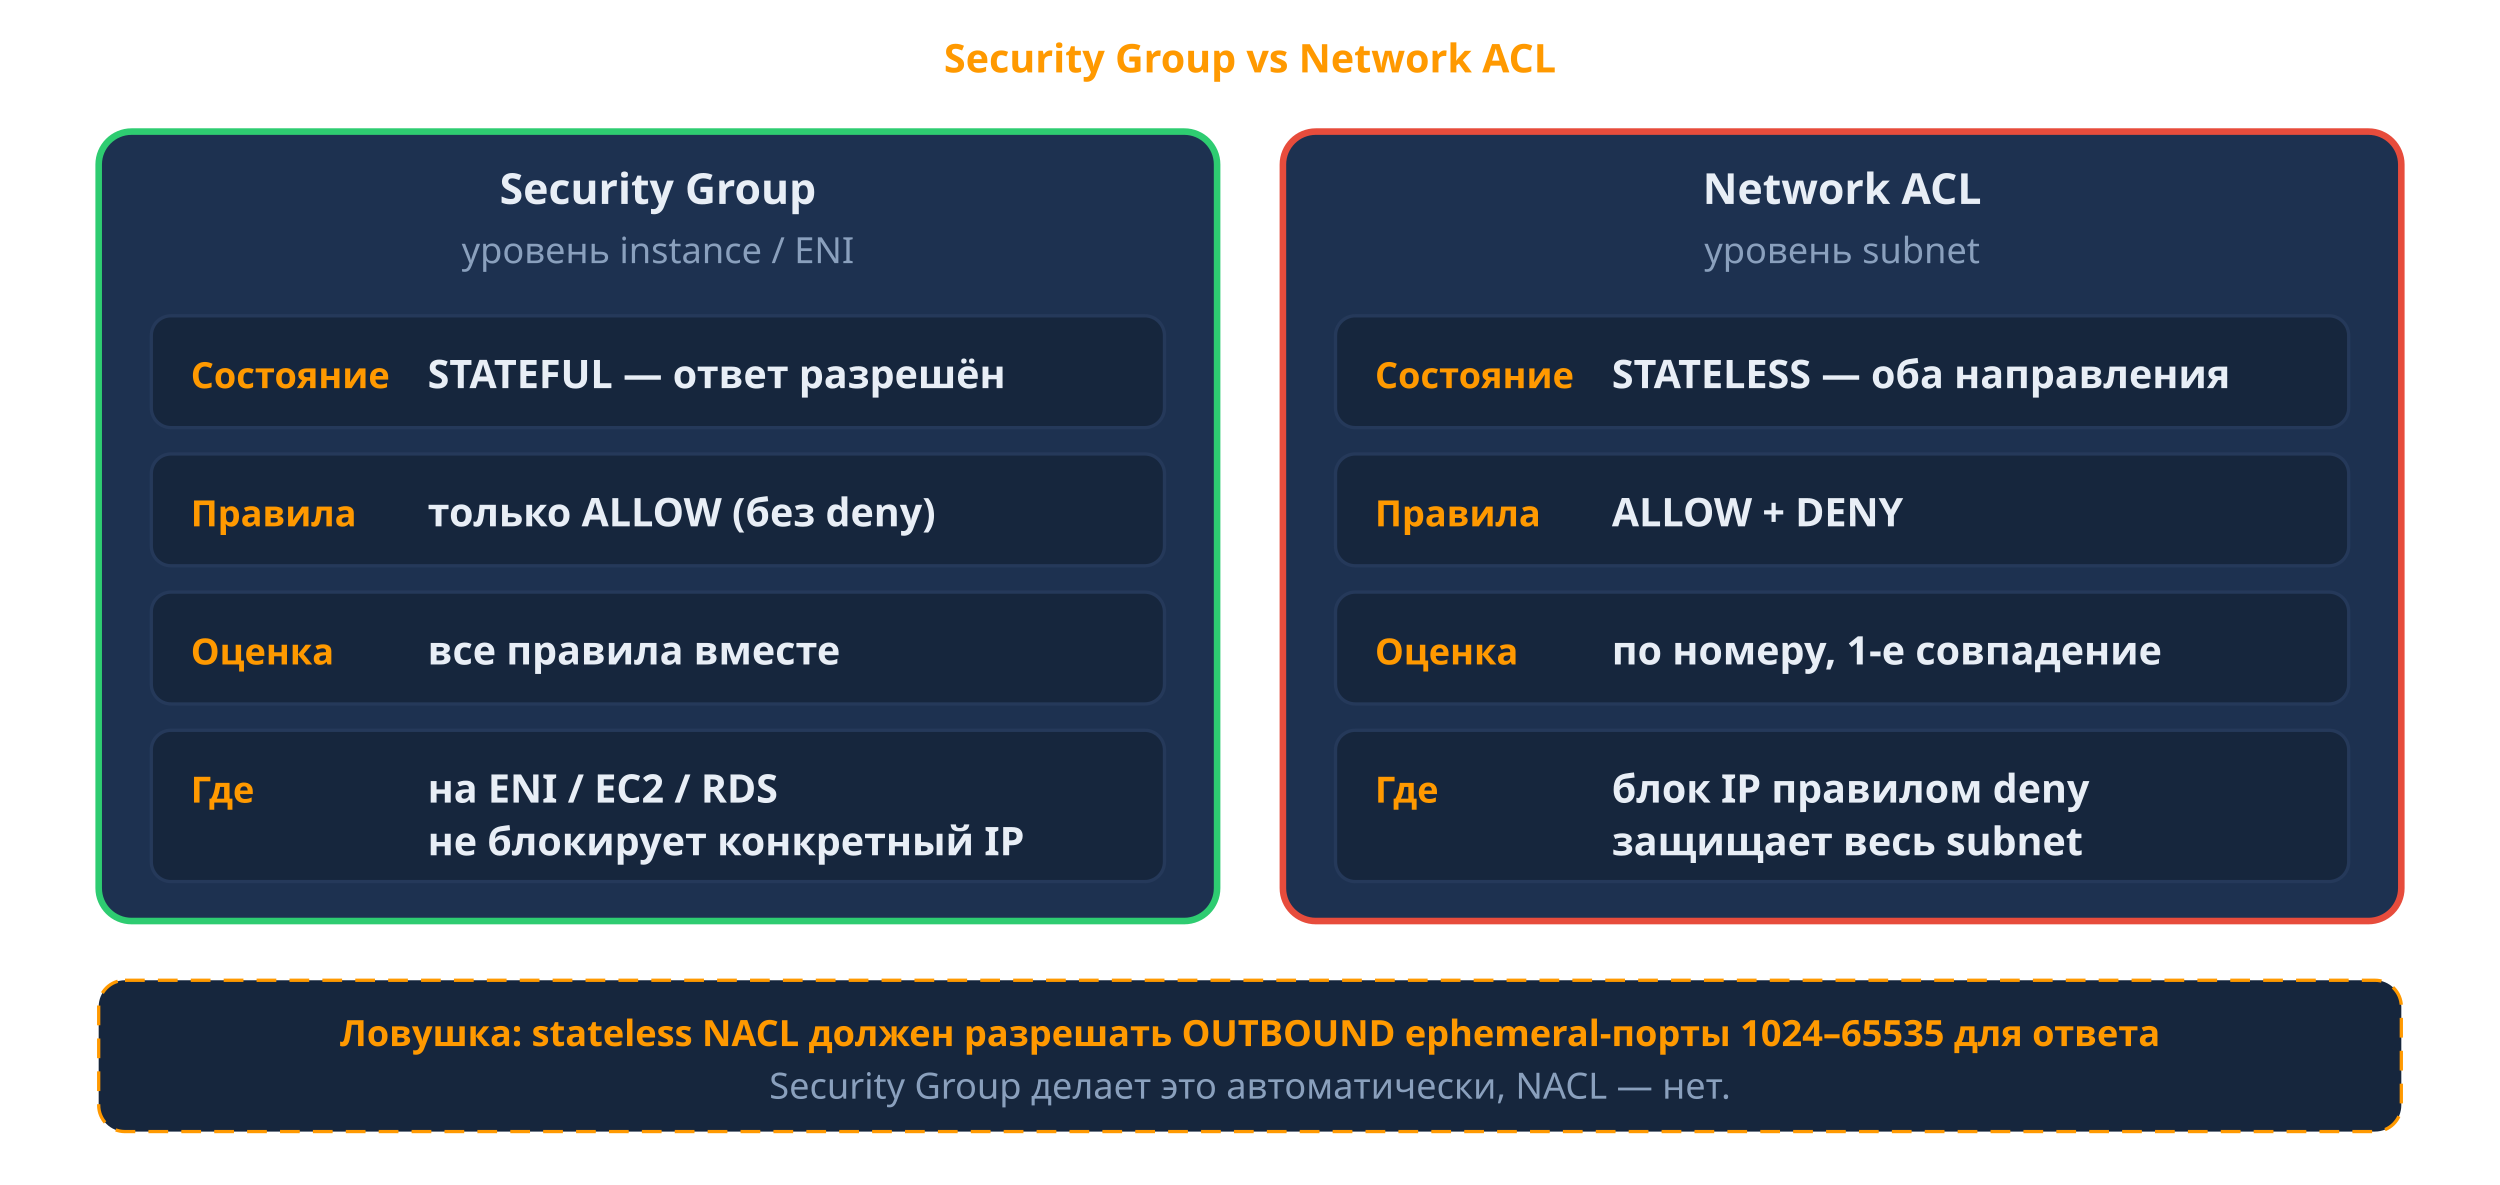
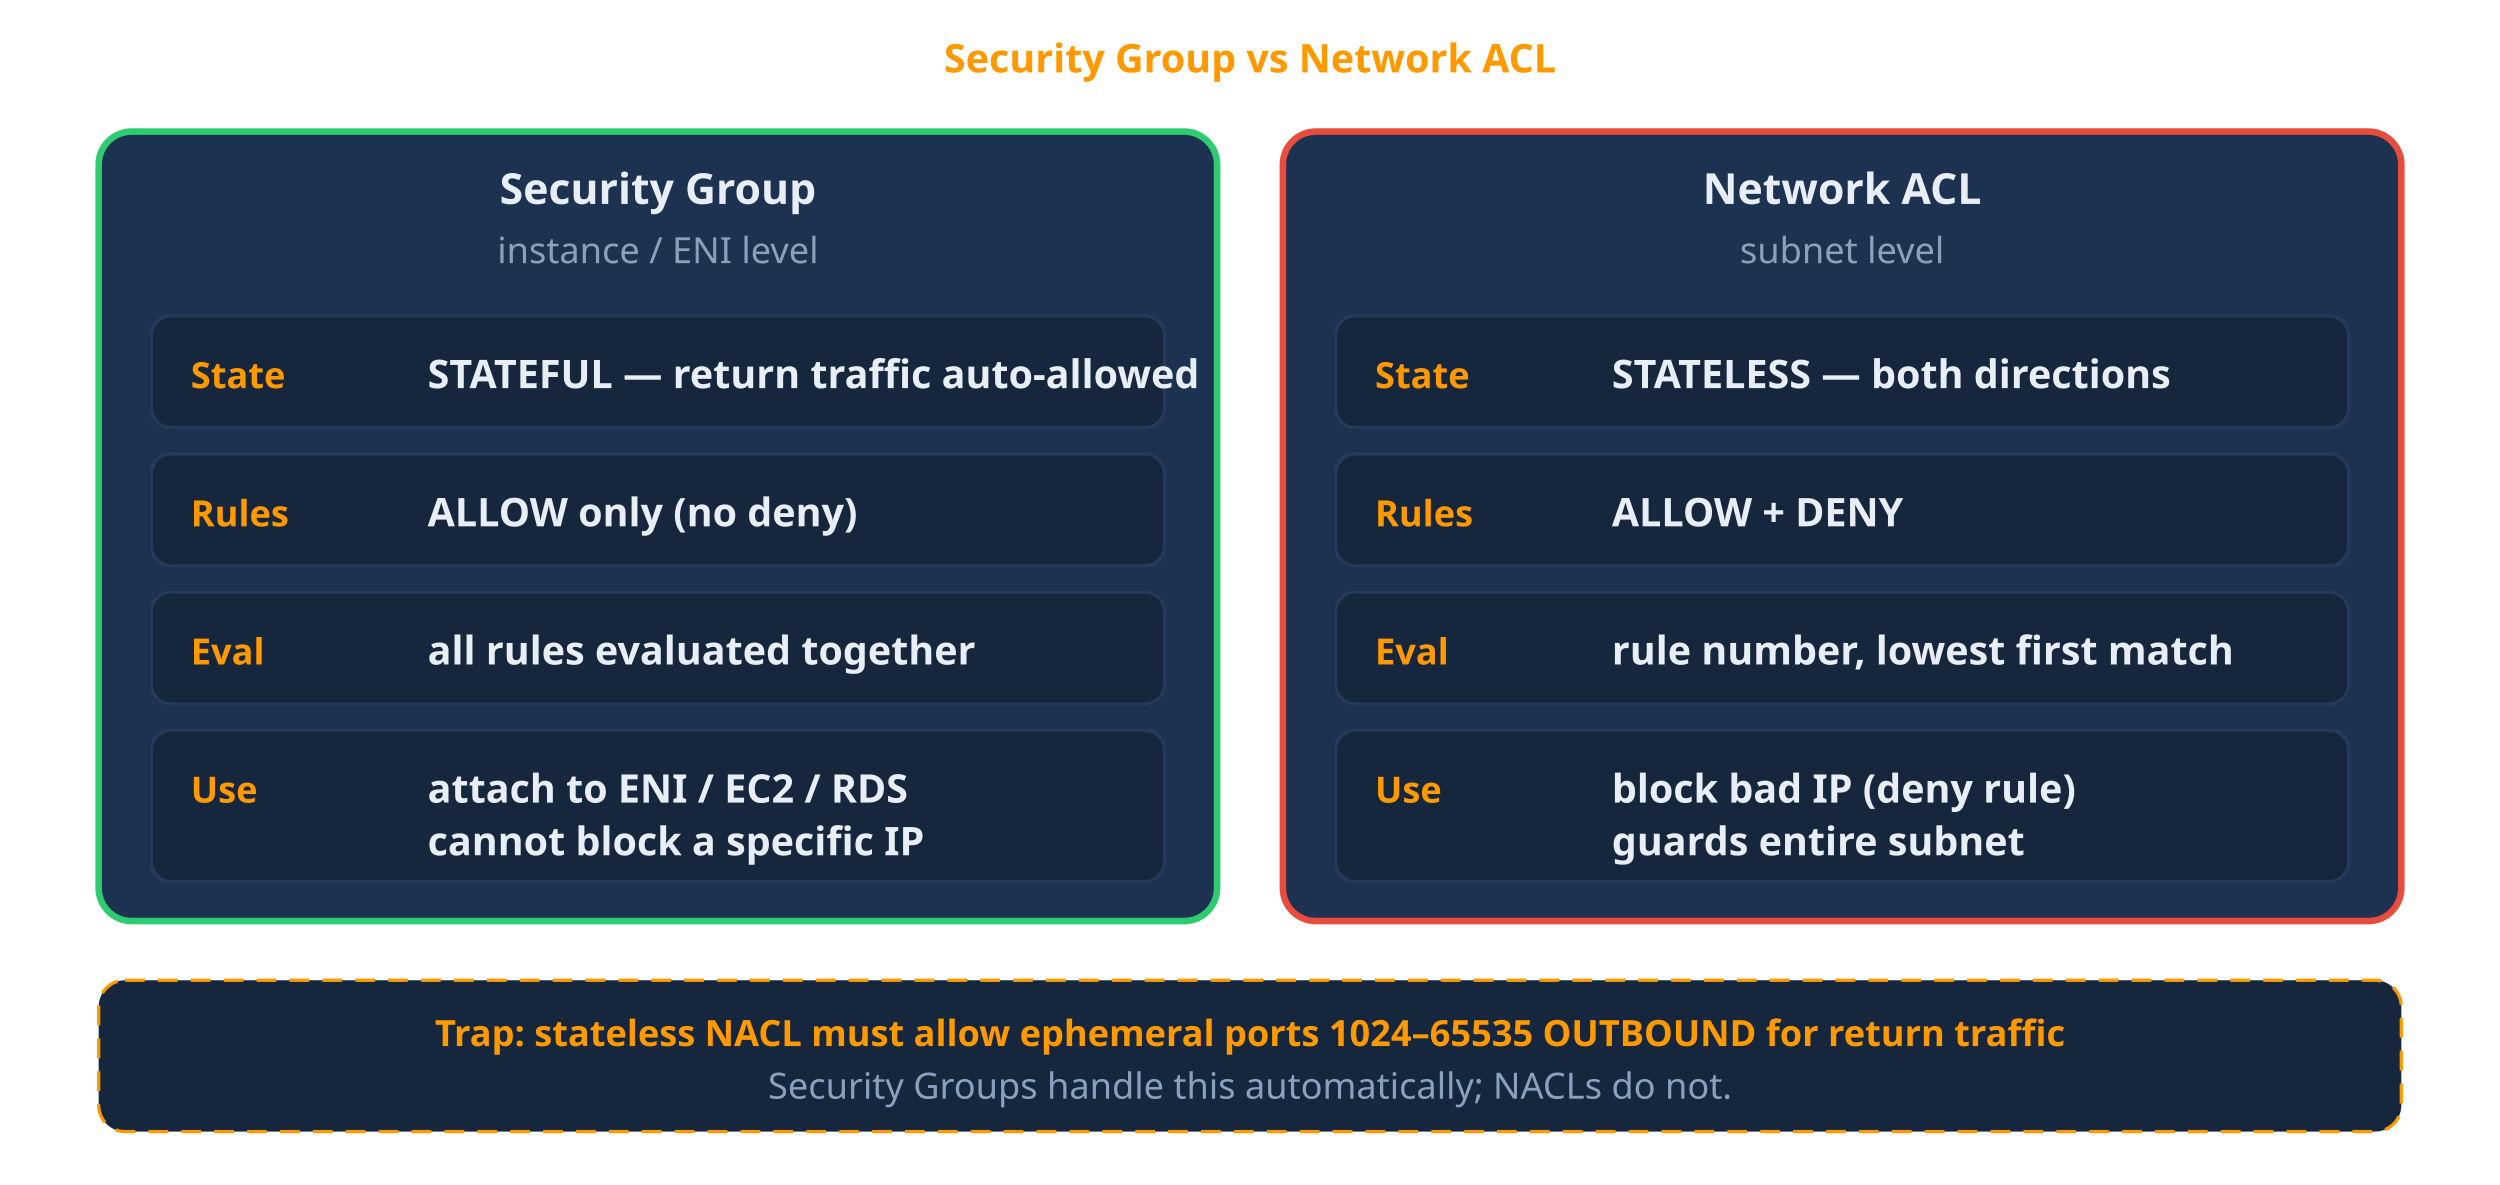
- <svg xmlns="http://www.w3.org/2000/svg" viewBox="0 0 760 360" role="img" aria-label="Security Group vs Network ACL: stateful allow на уровне instance против stateless allow и deny на уровне subnet">
+ <svg xmlns="http://www.w3.org/2000/svg" viewBox="0 0 760 360" role="img" aria-label="Security Groups vs Network ACLs: stateful instance-level allow vs stateless subnet-level allow-and-deny">
  <style>
    .ttl { fill: #ff9900; font: 700 12px system-ui, sans-serif; text-anchor: middle; }
    .col-sg { fill: #1d3150; stroke: #2ecc71; stroke-width: 2; }
    .col-nacl { fill: #1d3150; stroke: #e74c3c; stroke-width: 2; }
    .hdr { fill: #e8eef6; font: 700 13px system-ui, sans-serif; text-anchor: middle; }
    .row { fill: #16263d; stroke: #25395a; }
    .key { fill: #ff9900; font: 700 11px system-ui, sans-serif; }
    .val { fill: #e8eef6; font: 600 12px system-ui, sans-serif; }
    .sub { fill: #8aa0bd; font: 11px system-ui, sans-serif; text-anchor: middle; }
    .warn { fill: #ff9900; font: 600 11px system-ui, sans-serif; text-anchor: middle; }
  </style>
  <text x="380" y="22" class="ttl">Security Group vs Network ACL</text>
  <rect class="col-sg" x="30" y="40" width="340" height="240" rx="10" />
  <text x="200" y="62" class="hdr">Security Group</text>
-   <text x="200" y="80" class="sub">уровень instance / ENI</text>
+   <text x="200" y="80" class="sub">instance / ENI level</text>
  <rect class="row" x="46" y="96" width="308" height="34" rx="6" />
-   <text x="58" y="118" class="key">Состояние</text>
-   <text x="130" y="118" class="val">STATEFUL — ответ разрешён</text>
+   <text x="58" y="118" class="key">State</text>
+   <text x="130" y="118" class="val">STATEFUL — return traffic auto-allowed</text>
  <rect class="row" x="46" y="138" width="308" height="34" rx="6" />
-   <text x="58" y="160" class="key">Правила</text>
-   <text x="130" y="160" class="val">только ALLOW (без deny)</text>
+   <text x="58" y="160" class="key">Rules</text>
+   <text x="130" y="160" class="val">ALLOW only (no deny)</text>
  <rect class="row" x="46" y="180" width="308" height="34" rx="6" />
-   <text x="58" y="202" class="key">Оценка</text>
-   <text x="130" y="202" class="val">все правила вместе</text>
+   <text x="58" y="202" class="key">Eval</text>
+   <text x="130" y="202" class="val">all rules evaluated together</text>
  <rect class="row" x="46" y="222" width="308" height="46" rx="6" />
-   <text x="58" y="244" class="key">Где</text>
-   <text x="130" y="244" class="val">на ENI / EC2 / RDS</text>
-   <text x="130" y="260" class="val">не блокирует конкретный IP</text>
+   <text x="58" y="244" class="key">Use</text>
+   <text x="130" y="244" class="val">attach to ENI / EC2 / RDS</text>
+   <text x="130" y="260" class="val">cannot block a specific IP</text>
  <rect class="col-nacl" x="390" y="40" width="340" height="240" rx="10" />
  <text x="560" y="62" class="hdr">Network ACL</text>
-   <text x="560" y="80" class="sub">уровень subnet</text>
+   <text x="560" y="80" class="sub">subnet level</text>
  <rect class="row" x="406" y="96" width="308" height="34" rx="6" />
-   <text x="418" y="118" class="key">Состояние</text>
-   <text x="490" y="118" class="val">STATELESS — оба направления</text>
+   <text x="418" y="118" class="key">State</text>
+   <text x="490" y="118" class="val">STATELESS — both directions</text>
  <rect class="row" x="406" y="138" width="308" height="34" rx="6" />
-   <text x="418" y="160" class="key">Правила</text>
+   <text x="418" y="160" class="key">Rules</text>
  <text x="490" y="160" class="val">ALLOW + DENY</text>
  <rect class="row" x="406" y="180" width="308" height="34" rx="6" />
-   <text x="418" y="202" class="key">Оценка</text>
-   <text x="490" y="202" class="val">по номеру, 1-е совпадение</text>
+   <text x="418" y="202" class="key">Eval</text>
+   <text x="490" y="202" class="val">rule number, lowest first match</text>
  <rect class="row" x="406" y="222" width="308" height="46" rx="6" />
-   <text x="418" y="244" class="key">Где</text>
-   <text x="490" y="244" class="val">блок IP правилом deny</text>
-   <text x="490" y="260" class="val">защищает весь subnet</text>
+   <text x="418" y="244" class="key">Use</text>
+   <text x="490" y="244" class="val">block bad IP (deny rule)</text>
+   <text x="490" y="260" class="val">guards entire subnet</text>
  <rect x="30" y="298" width="700" height="46" rx="8" fill="#16263d" stroke="#ff9900" stroke-dasharray="6 4" />
-   <text x="380" y="318" class="warn">Ловушка: stateless NACL должен разрешать OUTBOUND ephemeral-порты 1024–65535 для ответа</text>
-   <text x="380" y="334" class="sub">Security Group делает это автоматически, NACL — нет.</text>
+   <text x="380" y="318" class="warn">Trap: stateless NACL must allow ephemeral ports 1024–65535 OUTBOUND for return traffic</text>
+   <text x="380" y="334" class="sub">Security Groups handle this automatically; NACLs do not.</text>
</svg>
